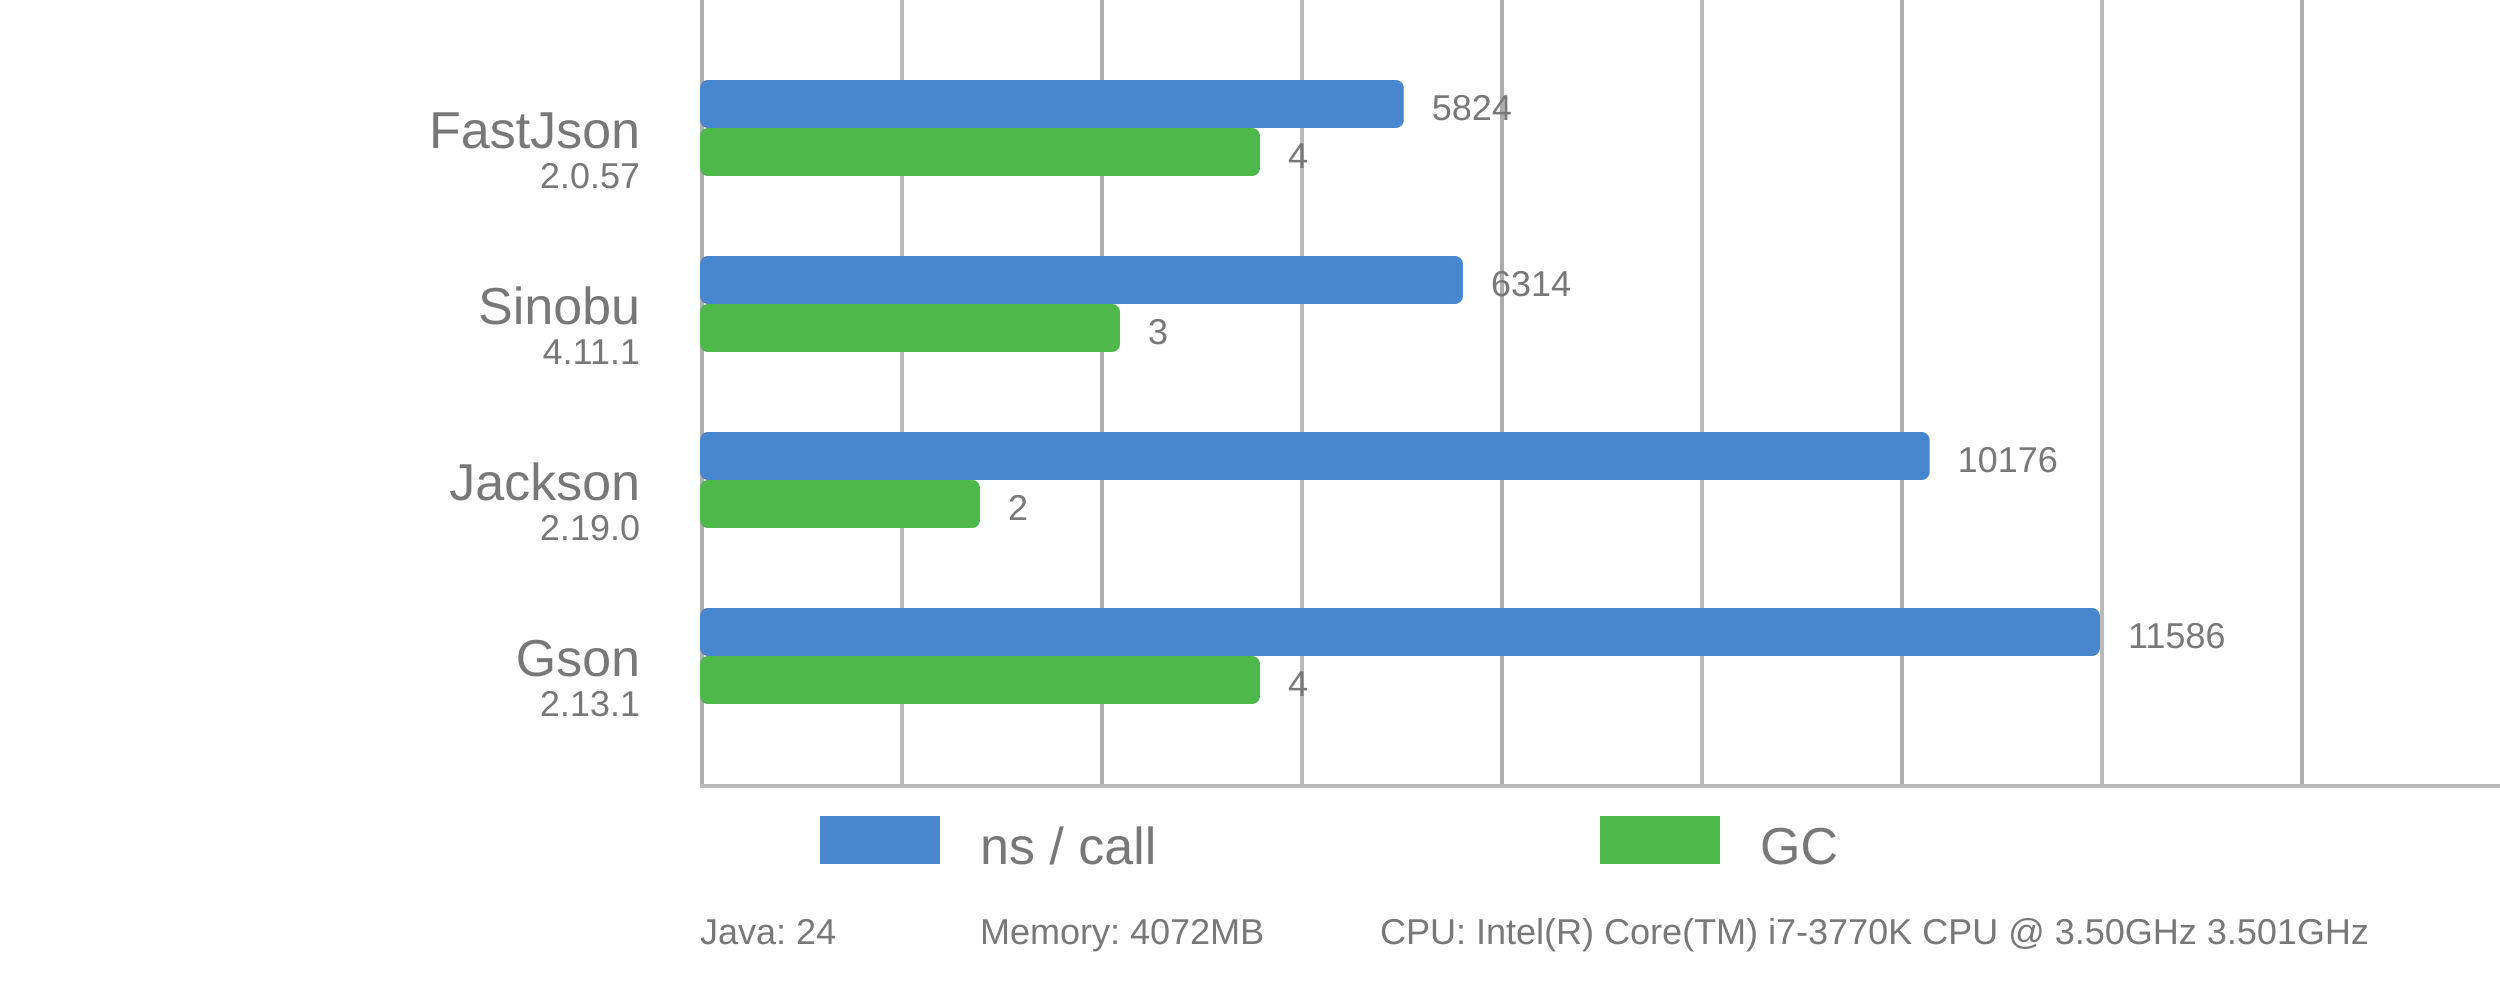
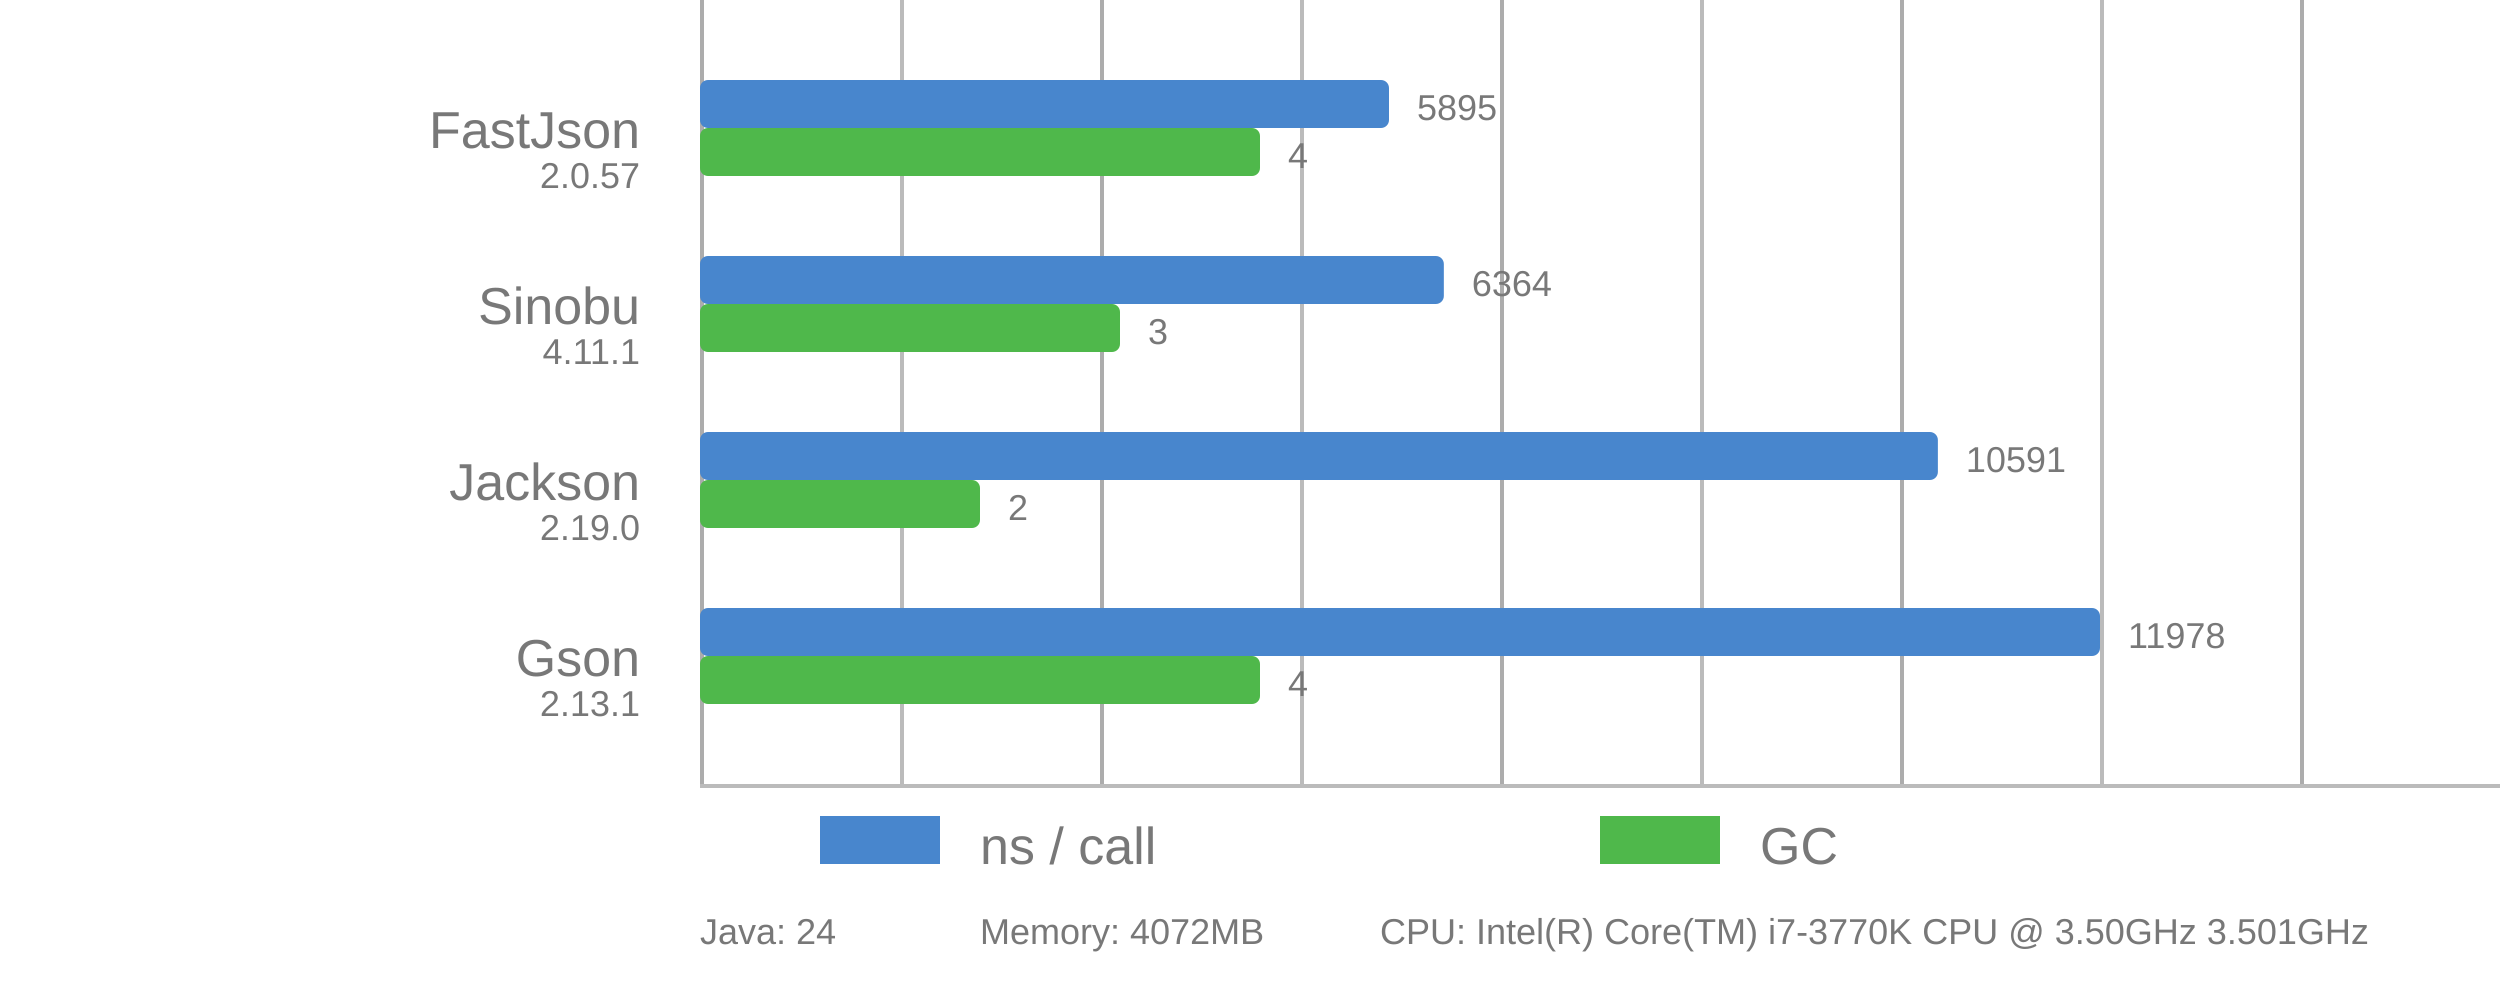
<svg xmlns="http://www.w3.org/2000/svg" viewBox="0 0 625 246">
  <style>
      text {
          font-family: Arial;
          font-size: 13px;
          fill: #787878;
      }

      .desc {
          font-size: 9px;
      }

      .vline {
          fill: #acacac;
          stroke: none;
          stroke-width: 0;
      }

      .subline {
          fill: #bbb;
          stroke: none;
          stroke-width: 0;
      }

      .bar {
          stroke-linejoin: round;
          height: 12px;
      }
  </style>
  <rect x="175" y="0" width="1" height="196" class="vline" />
  <rect x="275" y="0" width="1" height="196" class="vline" />
  <rect x="375" y="0" width="1" height="196" class="vline" />
  <rect x="475" y="0" width="1" height="196" class="vline" />
  <rect x="575" y="0" width="1" height="196" class="vline" />
  <rect x="225" y="0" width="1" height="196" class="subline" />
  <rect x="325" y="0" width="1" height="196" class="subline" />
  <rect x="425" y="0" width="1" height="196" class="subline" />
  <rect x="525" y="0" width="1" height="196" class="subline" />
  <rect x="175" y="196" width="450" height="1" class="subline" />
  <rect x="205" y="204" width="30" fill="#4886CD" class="bar" />
  <text x="245" y="216">ns / call</text>
  <rect x="400" y="204" width="30" fill="#4FB84B" class="bar" />
  <text x="440" y="216">GC</text>
  <text x="160" y="37" text-anchor="end">FastJson</text>
  <text x="160" y="47" text-anchor="end" class="desc">2.0.57</text>
-   <rect x="175" y="20" width="175.94" rx="2" ry="2" fill="#4886CD" class="bar" />
-   <text x="357.94" y="30" class="desc">5824</text>
+   <rect x="175" y="20" width="172.25" rx="2" ry="2" fill="#4886CD" class="bar" />
+   <text x="354.25" y="30" class="desc">5895</text>
  <rect x="175" y="32" width="140.00" rx="2" ry="2" fill="#4FB84B" class="bar" />
  <text x="322.00" y="42" class="desc">4</text>
  <text x="160" y="81" text-anchor="end">Sinobu</text>
  <text x="160" y="91" text-anchor="end" class="desc">4.11.1</text>
-   <rect x="175" y="64" width="190.74" rx="2" ry="2" fill="#4886CD" class="bar" />
-   <text x="372.74" y="74" class="desc">6314</text>
+   <rect x="175" y="64" width="185.96" rx="2" ry="2" fill="#4886CD" class="bar" />
+   <text x="367.96" y="74" class="desc">6364</text>
  <rect x="175" y="76" width="105.00" rx="2" ry="2" fill="#4FB84B" class="bar" />
  <text x="287.00" y="86" class="desc">3</text>
  <text x="160" y="125" text-anchor="end">Jackson</text>
  <text x="160" y="135" text-anchor="end" class="desc">2.19.0</text>
-   <rect x="175" y="108" width="307.41" rx="2" ry="2" fill="#4886CD" class="bar" />
-   <text x="489.41" y="118" class="desc">10176</text>
+   <rect x="175" y="108" width="309.47" rx="2" ry="2" fill="#4886CD" class="bar" />
+   <text x="491.47" y="118" class="desc">10591</text>
  <rect x="175" y="120" width="70.00" rx="2" ry="2" fill="#4FB84B" class="bar" />
  <text x="252.00" y="130" class="desc">2</text>
  <text x="160" y="169" text-anchor="end">Gson</text>
  <text x="160" y="179" text-anchor="end" class="desc">2.13.1</text>
  <rect x="175" y="152" width="350.00" rx="2" ry="2" fill="#4886CD" class="bar" />
-   <text x="532.00" y="162" class="desc">11586</text>
+   <text x="532.00" y="162" class="desc">11978</text>
  <rect x="175" y="164" width="140.00" rx="2" ry="2" fill="#4FB84B" class="bar" />
  <text x="322.00" y="174" class="desc">4</text>
  <text x="175" y="236" class="desc">Java: 24</text>
  <text x="245" y="236" class="desc">Memory: 4072MB</text>
  <text x="345" y="236" class="desc">CPU: Intel(R) Core(TM) i7-3770K CPU @ 3.50GHz 3.501GHz</text>
</svg>
